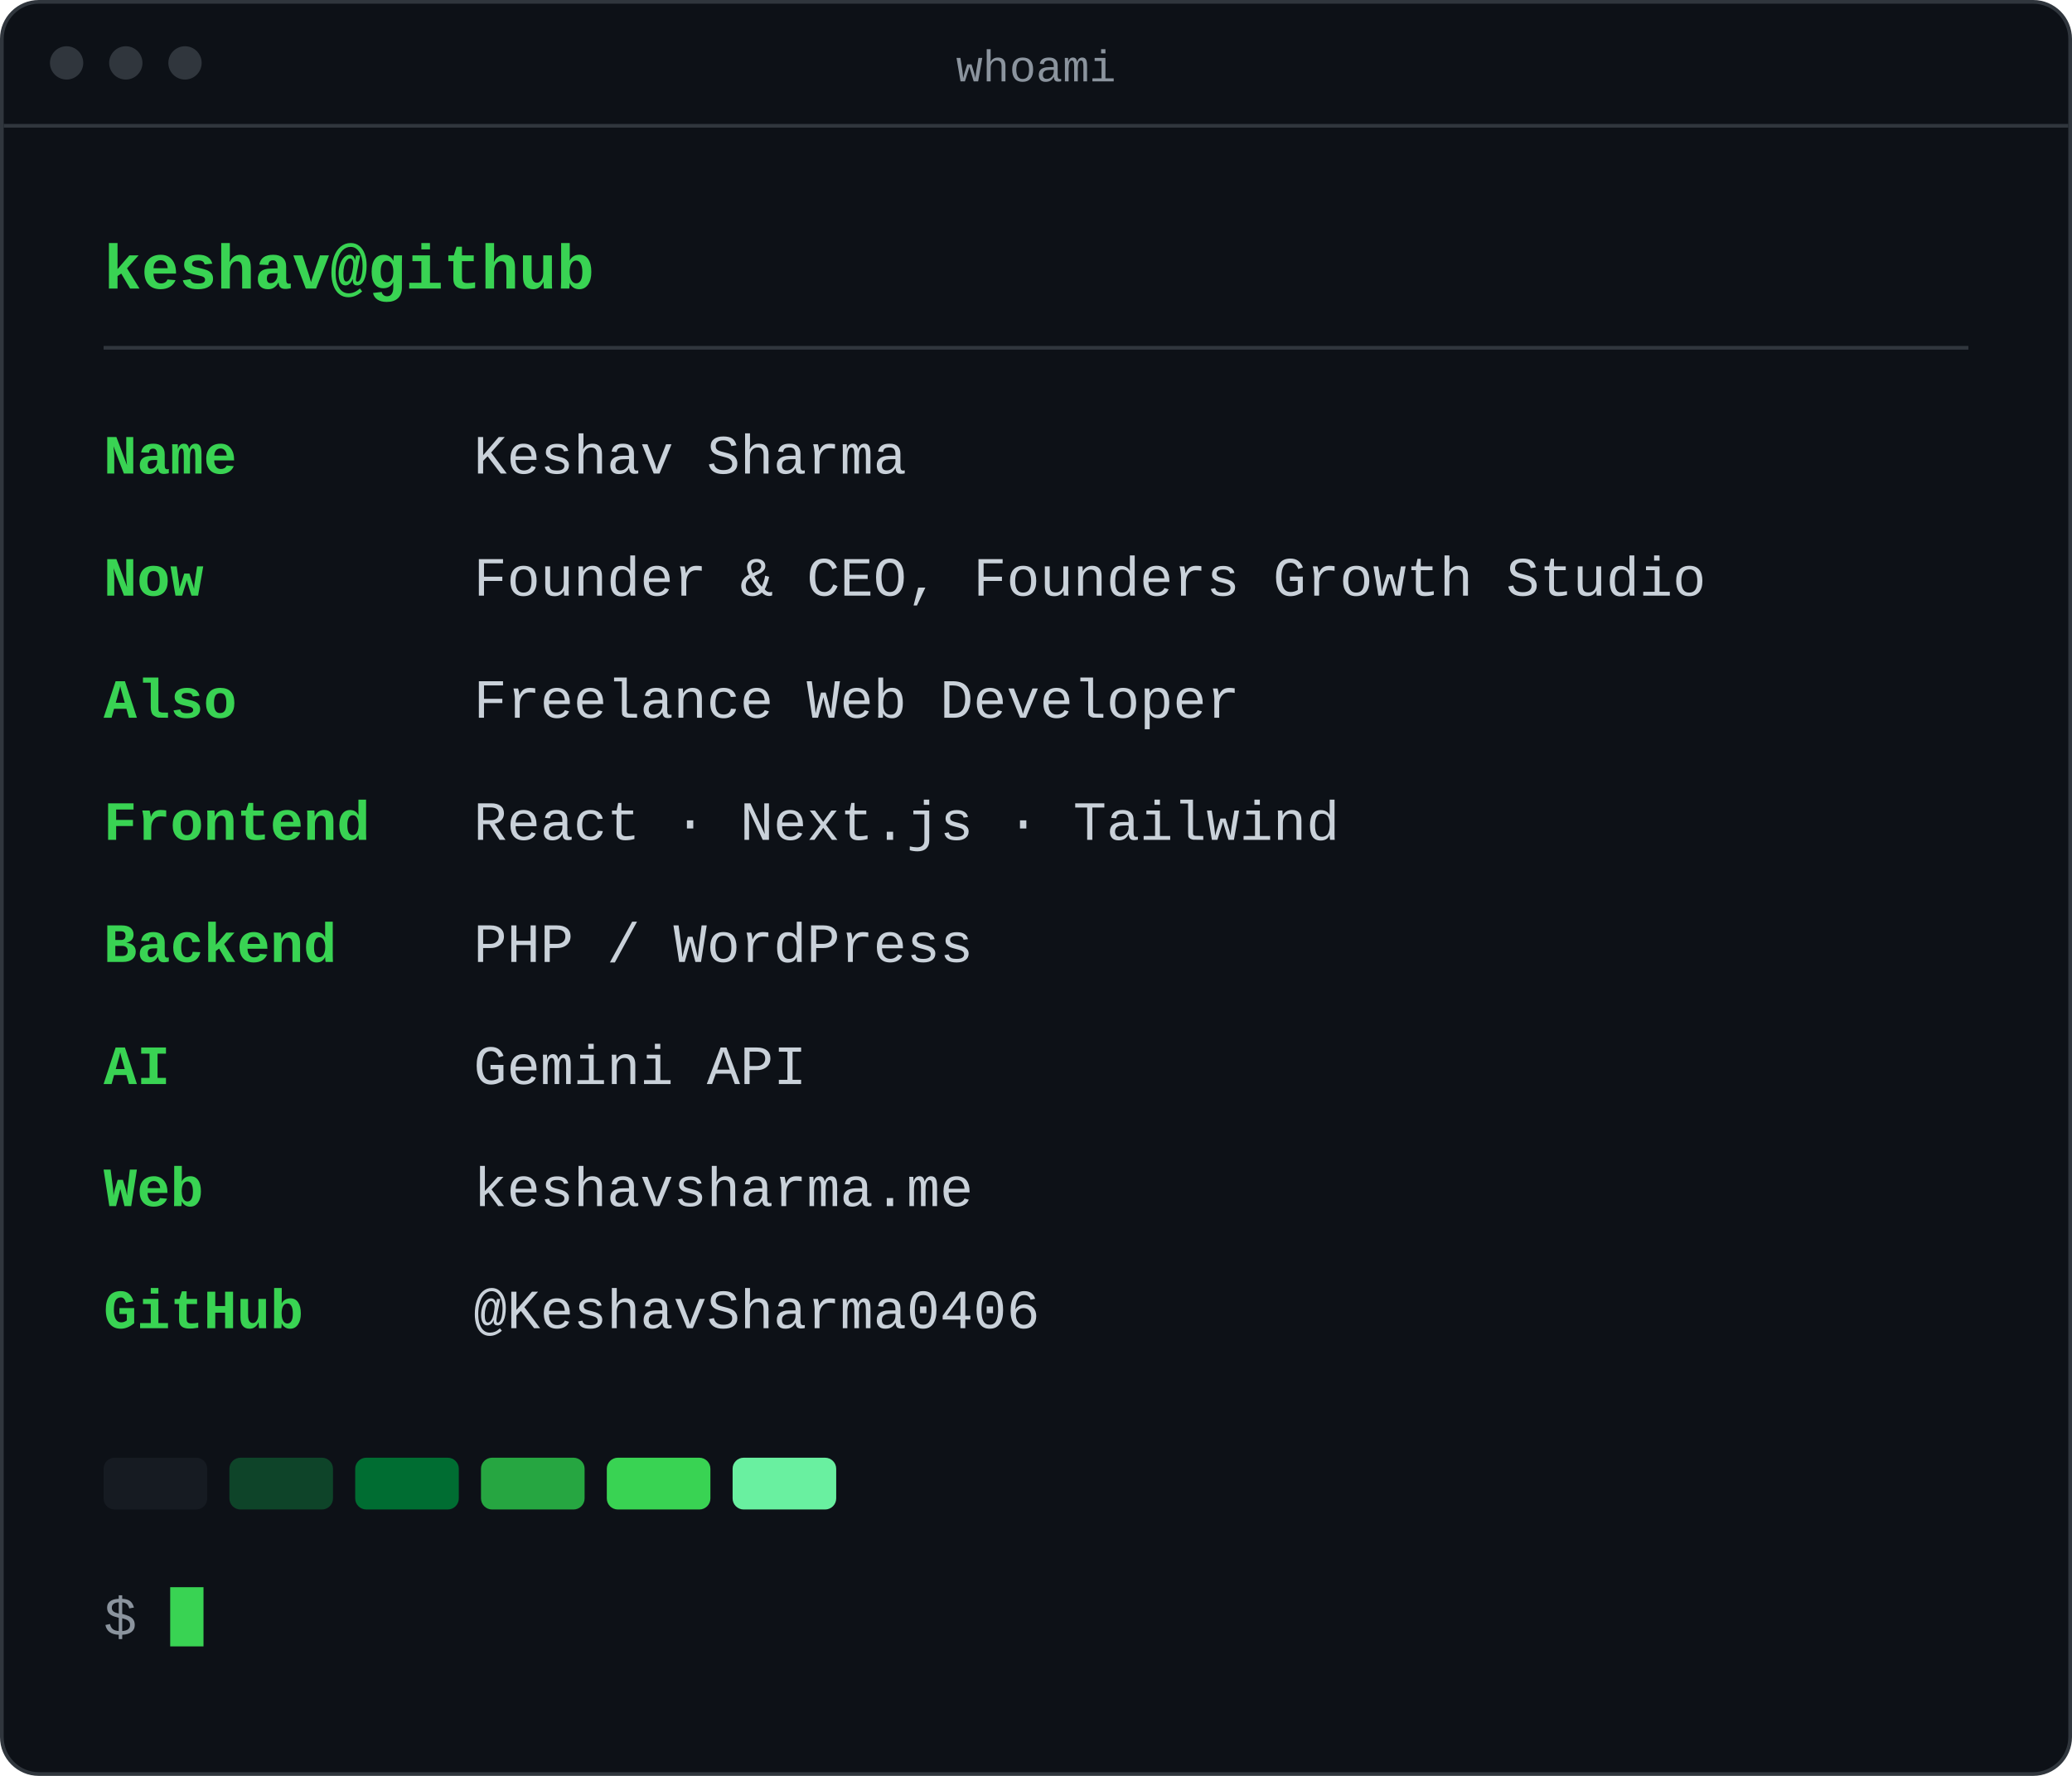
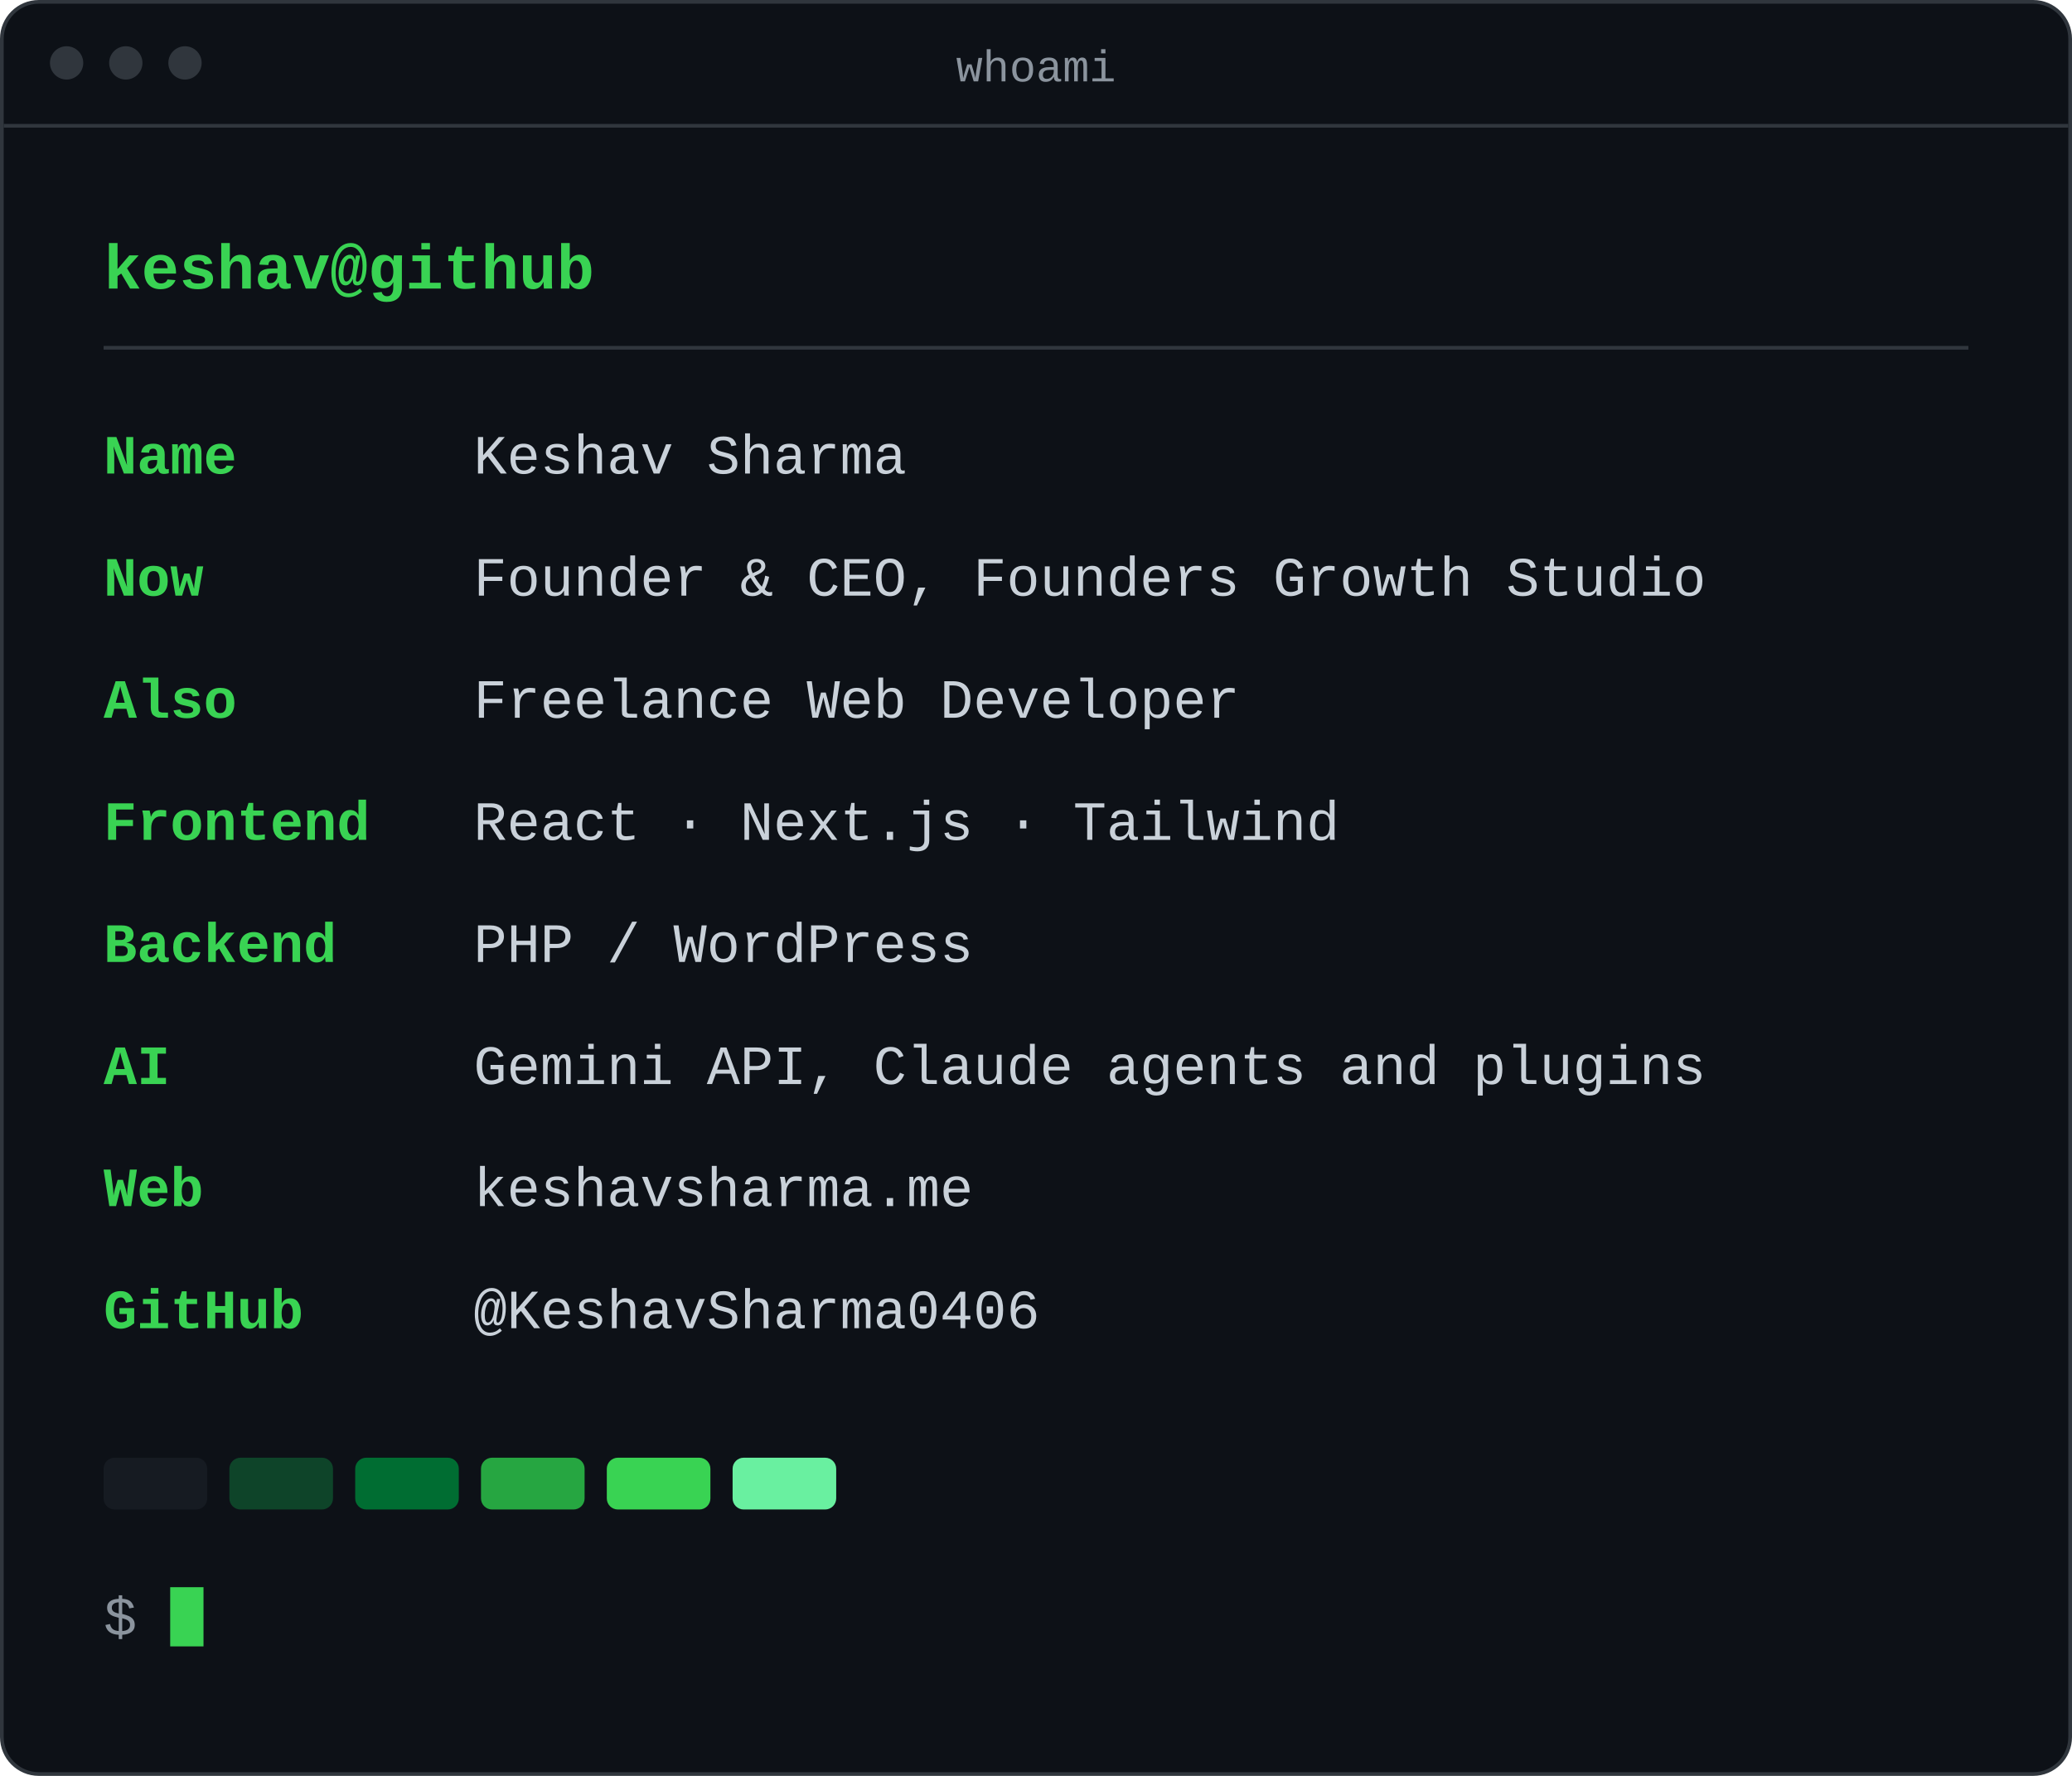
<svg xmlns="http://www.w3.org/2000/svg" viewBox="0 0 560 480" width="560" height="480" font-family="ui-monospace,SFMono-Regular,&quot;SF Mono&quot;,Menlo,Consolas,&quot;Liberation Mono&quot;,monospace" role="img" aria-label="whoami">
  <style>@keyframes rise{from{opacity:0;transform:translateY(7px)}to{opacity:1;transform:none}}@keyframes blink{0%,50%{opacity:1}51%,100%{opacity:0}}.l{animation:rise .5s ease-out both}.cur{animation:blink 1.1s step-end 8 both}@media (prefers-reduced-motion:reduce){.l,.cur{animation:none}}</style>
  <rect x="0.5" y="0.5" width="559" height="479" rx="10" fill="#0d1117" stroke="#30363d" />
  <line x1="1" y1="34" x2="559" y2="34" stroke="#30363d" />
  <circle cx="18" cy="17" r="4.5" fill="#30363d" />
  <circle cx="34" cy="17" r="4.5" fill="#30363d" />
  <circle cx="50" cy="17" r="4.5" fill="#30363d" />
  <text x="280.0" y="22" text-anchor="middle" font-size="12" fill="#8b949e">whoami</text>
  <g class="l" style="animation-delay:0ms">
    <text x="28" y="78" font-size="17" font-weight="600" fill="#39d353">keshav@github</text>
  </g>
  <g class="l" style="animation-delay:110ms">
    <line x1="28" y1="94" x2="532" y2="94" stroke="#30363d" />
  </g>
  <g class="l" style="animation-delay:220ms">
    <text x="28" y="128" font-size="15" font-weight="600" fill="#39d353">Name</text>
    <text x="128" y="128" font-size="15" fill="#c9d1d9">Keshav Sharma</text>
  </g>
  <g class="l" style="animation-delay:330ms">
    <text x="28" y="161" font-size="15" font-weight="600" fill="#39d353">Now</text>
    <text x="128" y="161" font-size="15" fill="#c9d1d9">Founder &amp; CEO, Founders Growth Studio</text>
  </g>
  <g class="l" style="animation-delay:440ms">
    <text x="28" y="194" font-size="15" font-weight="600" fill="#39d353">Also</text>
    <text x="128" y="194" font-size="15" fill="#c9d1d9">Freelance Web Developer</text>
  </g>
  <g class="l" style="animation-delay:550ms">
    <text x="28" y="227" font-size="15" font-weight="600" fill="#39d353">Frontend</text>
    <text x="128" y="227" font-size="15" fill="#c9d1d9">React · Next.js · Tailwind</text>
  </g>
  <g class="l" style="animation-delay:660ms">
    <text x="28" y="260" font-size="15" font-weight="600" fill="#39d353">Backend</text>
    <text x="128" y="260" font-size="15" fill="#c9d1d9">PHP / WordPress</text>
  </g>
  <g class="l" style="animation-delay:770ms">
    <text x="28" y="293" font-size="15" font-weight="600" fill="#39d353">AI</text>
-     <text x="128" y="293" font-size="15" fill="#c9d1d9">Gemini API</text>
+     <text x="128" y="293" font-size="15" fill="#c9d1d9">Gemini API, Claude agents and plugins</text>
  </g>
  <g class="l" style="animation-delay:880ms">
    <text x="28" y="326" font-size="15" font-weight="600" fill="#39d353">Web</text>
    <text x="128" y="326" font-size="15" fill="#c9d1d9">keshavsharma.me</text>
  </g>
  <g class="l" style="animation-delay:990ms">
    <text x="28" y="359" font-size="15" font-weight="600" fill="#39d353">GitHub</text>
    <text x="128" y="359" font-size="15" fill="#c9d1d9">@KeshavSharma0406</text>
  </g>
  <g class="l" style="animation-delay:1100ms">
    <rect x="28" y="394" width="28" height="14" rx="3" fill="#161b22" />
    <rect x="62" y="394" width="28" height="14" rx="3" fill="#0e4429" />
    <rect x="96" y="394" width="28" height="14" rx="3" fill="#006d32" />
    <rect x="130" y="394" width="28" height="14" rx="3" fill="#26a641" />
    <rect x="164" y="394" width="28" height="14" rx="3" fill="#39d353" />
    <rect x="198" y="394" width="28" height="14" rx="3" fill="#69f0a0" />
  </g>
  <g class="l" style="animation-delay:1210ms">
    <text x="28" y="442" font-size="15" fill="#8b949e">$</text>
    <rect class="cur" style="animation-delay:1210ms" x="46" y="429" width="9" height="16" fill="#39d353" />
  </g>
</svg>
